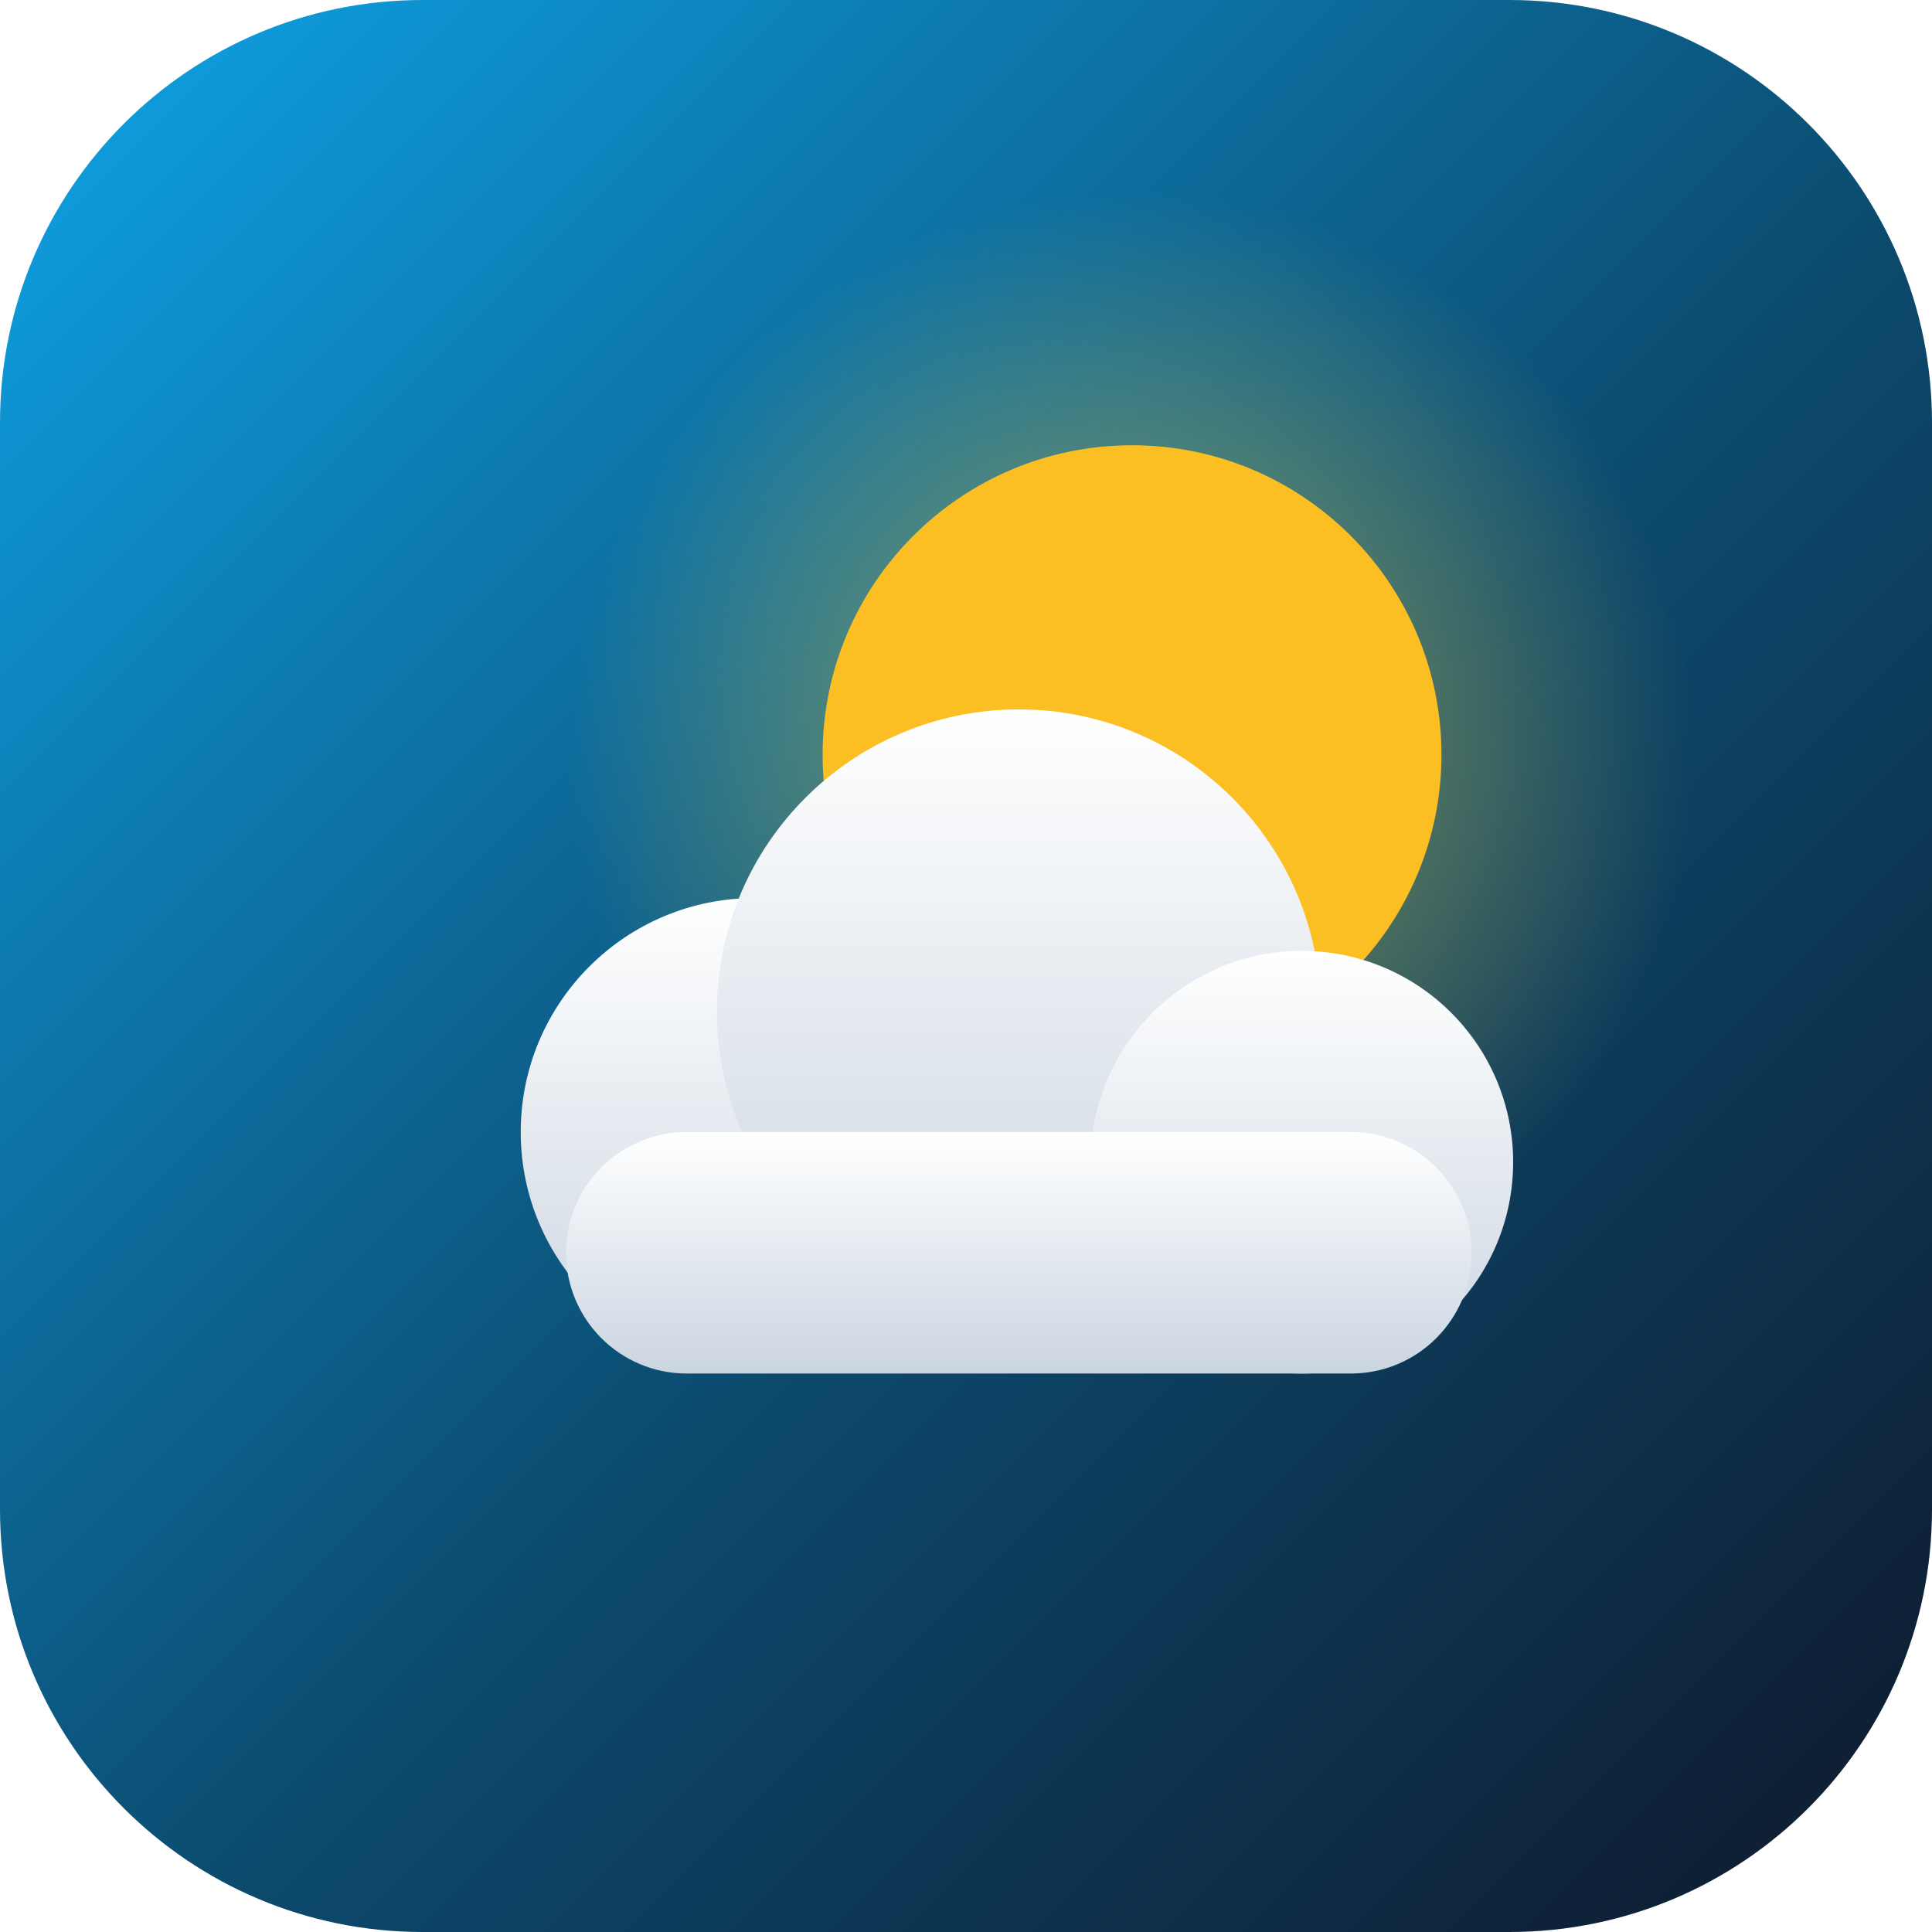
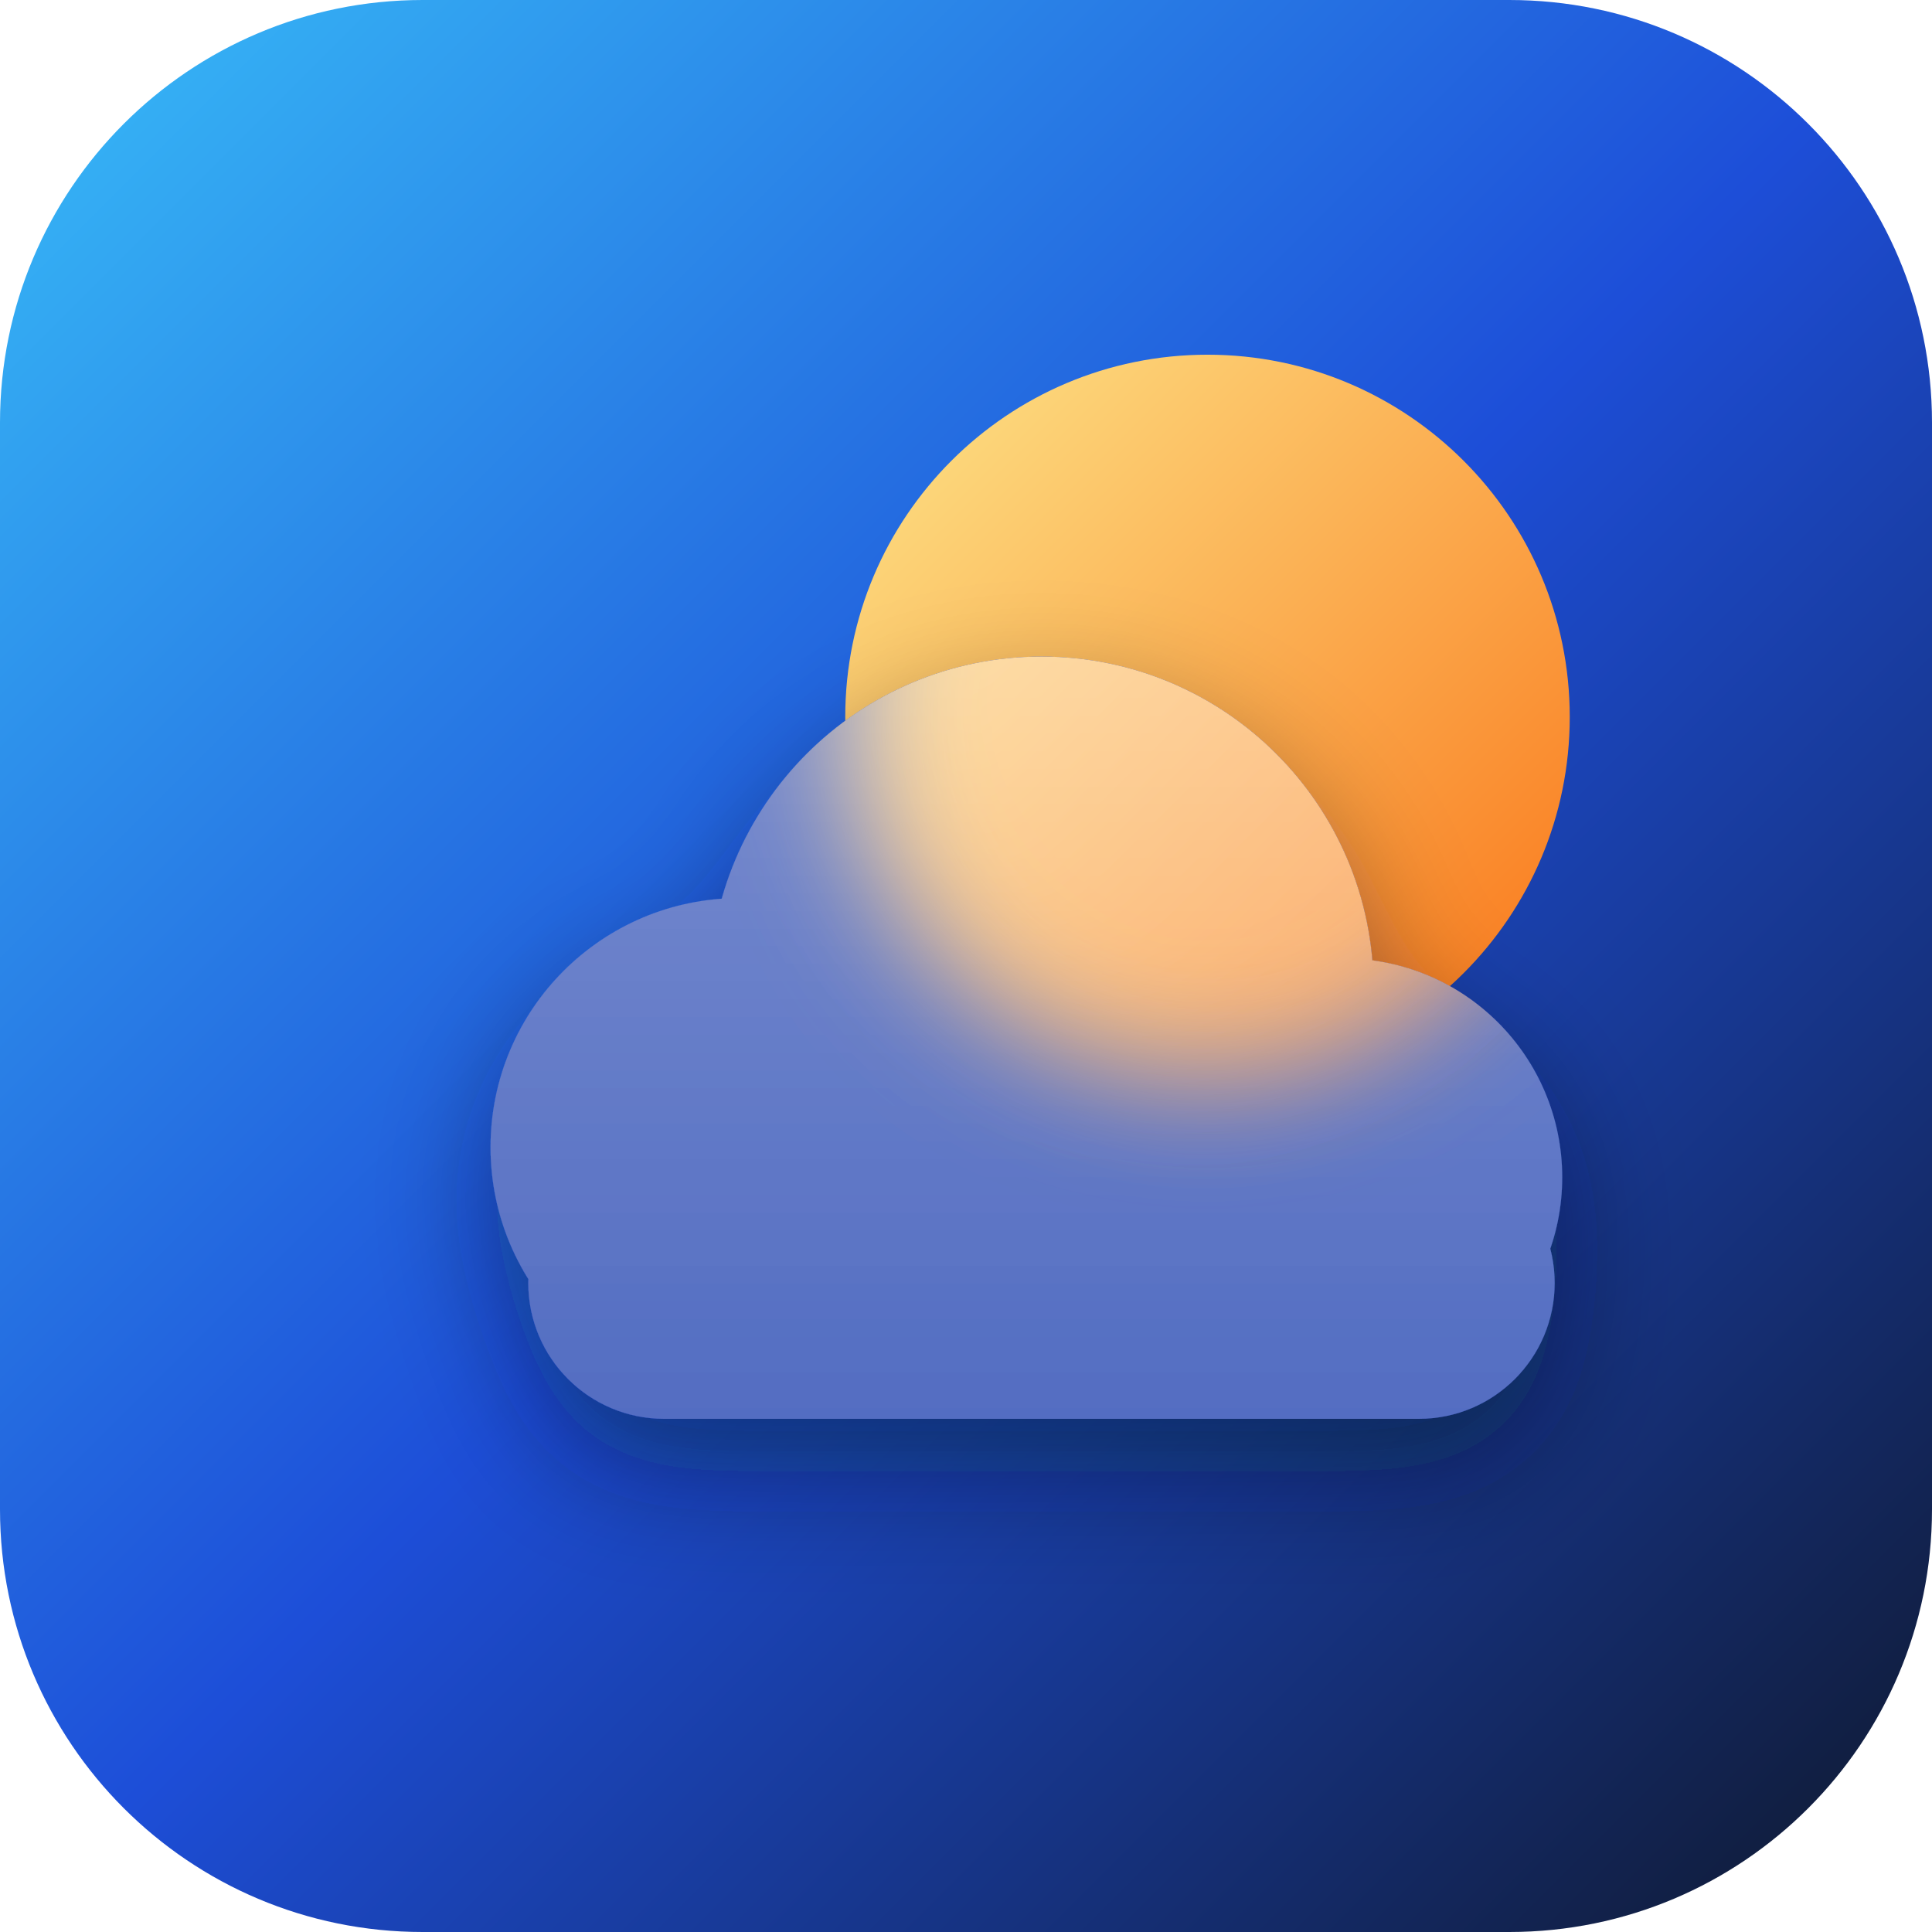
<svg xmlns="http://www.w3.org/2000/svg" viewBox="0 0 512 512">
  <defs>
    <linearGradient id="bg" x1="0" y1="0" x2="1" y2="1">
-       <stop offset="0" stop-color="#0ea5e9" />
-       <stop offset="0.55" stop-color="#0c4a6e" />
+       <stop offset="0" stop-color="#38bdf8" />
+       <stop offset=".5" stop-color="#1d4ed8" />
      <stop offset="1" stop-color="#0f172a" />
    </linearGradient>
-     <radialGradient id="glow" cx="0.5" cy="0.5" r="0.5">
-       <stop offset="0" stop-color="#fde047" stop-opacity="0.55" />
-       <stop offset="1" stop-color="#fde047" stop-opacity="0" />
-     </radialGradient>
-     <linearGradient id="cloud" x1="0" y1="0" x2="0" y2="1">
-       <stop offset="0" stop-color="#ffffff" />
-       <stop offset="1" stop-color="#cbd5e1" />
+     <linearGradient id="sun" x1="0" y1="0" x2="1" y2="1">
+       <stop offset="0" stop-color="#fde68a" />
+       <stop offset="1" stop-color="#f97316" />
    </linearGradient>
+     <linearGradient id="hl" x1="0" y1="0" x2="0" y2="1">
+       <stop offset="0" stop-color="#fff" stop-opacity=".55" />
+       <stop offset="1" stop-color="#fff" stop-opacity=".12" />
+     </linearGradient>
+     <filter id="blur" x="-50%" y="-50%" width="200%" height="200%">
+       <feGaussianBlur stdDeviation="16" />
+     </filter>
+     <filter id="shadow" x="-30%" y="-30%" width="160%" height="160%">
+       <feDropShadow dx="0" dy="14" stdDeviation="16" flood-color="#0f172a" flood-opacity=".45" />
+     </filter>
+     <clipPath id="cloud">
+       <circle cx="196" cy="304" r="66" />
+       <circle cx="276" cy="262" r="88" />
+       <circle cx="356" cy="312" r="58" />
+       <rect x="140" y="304" width="272" height="72" rx="36" />
+     </clipPath>
  </defs>
  <rect width="512" height="512" rx="112" fill="url(#bg)" />
-   <circle cx="300" cy="200" r="150" fill="url(#glow)" />
-   <circle cx="300" cy="200" r="82" fill="#fbbf24" />
-   <g fill="url(#cloud)">
-     <circle cx="200" cy="300" r="62" />
-     <circle cx="270" cy="268" r="80" />
-     <circle cx="345" cy="308" r="56" />
-     <rect x="150" y="300" width="240" height="64" rx="32" />
+   <circle cx="320" cy="190" r="96" fill="url(#sun)" />
+   <g filter="url(#shadow)">
+     <g clip-path="url(#cloud)">
+       <rect width="512" height="512" fill="#1e40af" />
+       <circle cx="320" cy="190" r="96" fill="url(#sun)" filter="url(#blur)" />
+       <rect width="512" height="512" fill="url(#hl)" />
+     </g>
  </g>
</svg>
